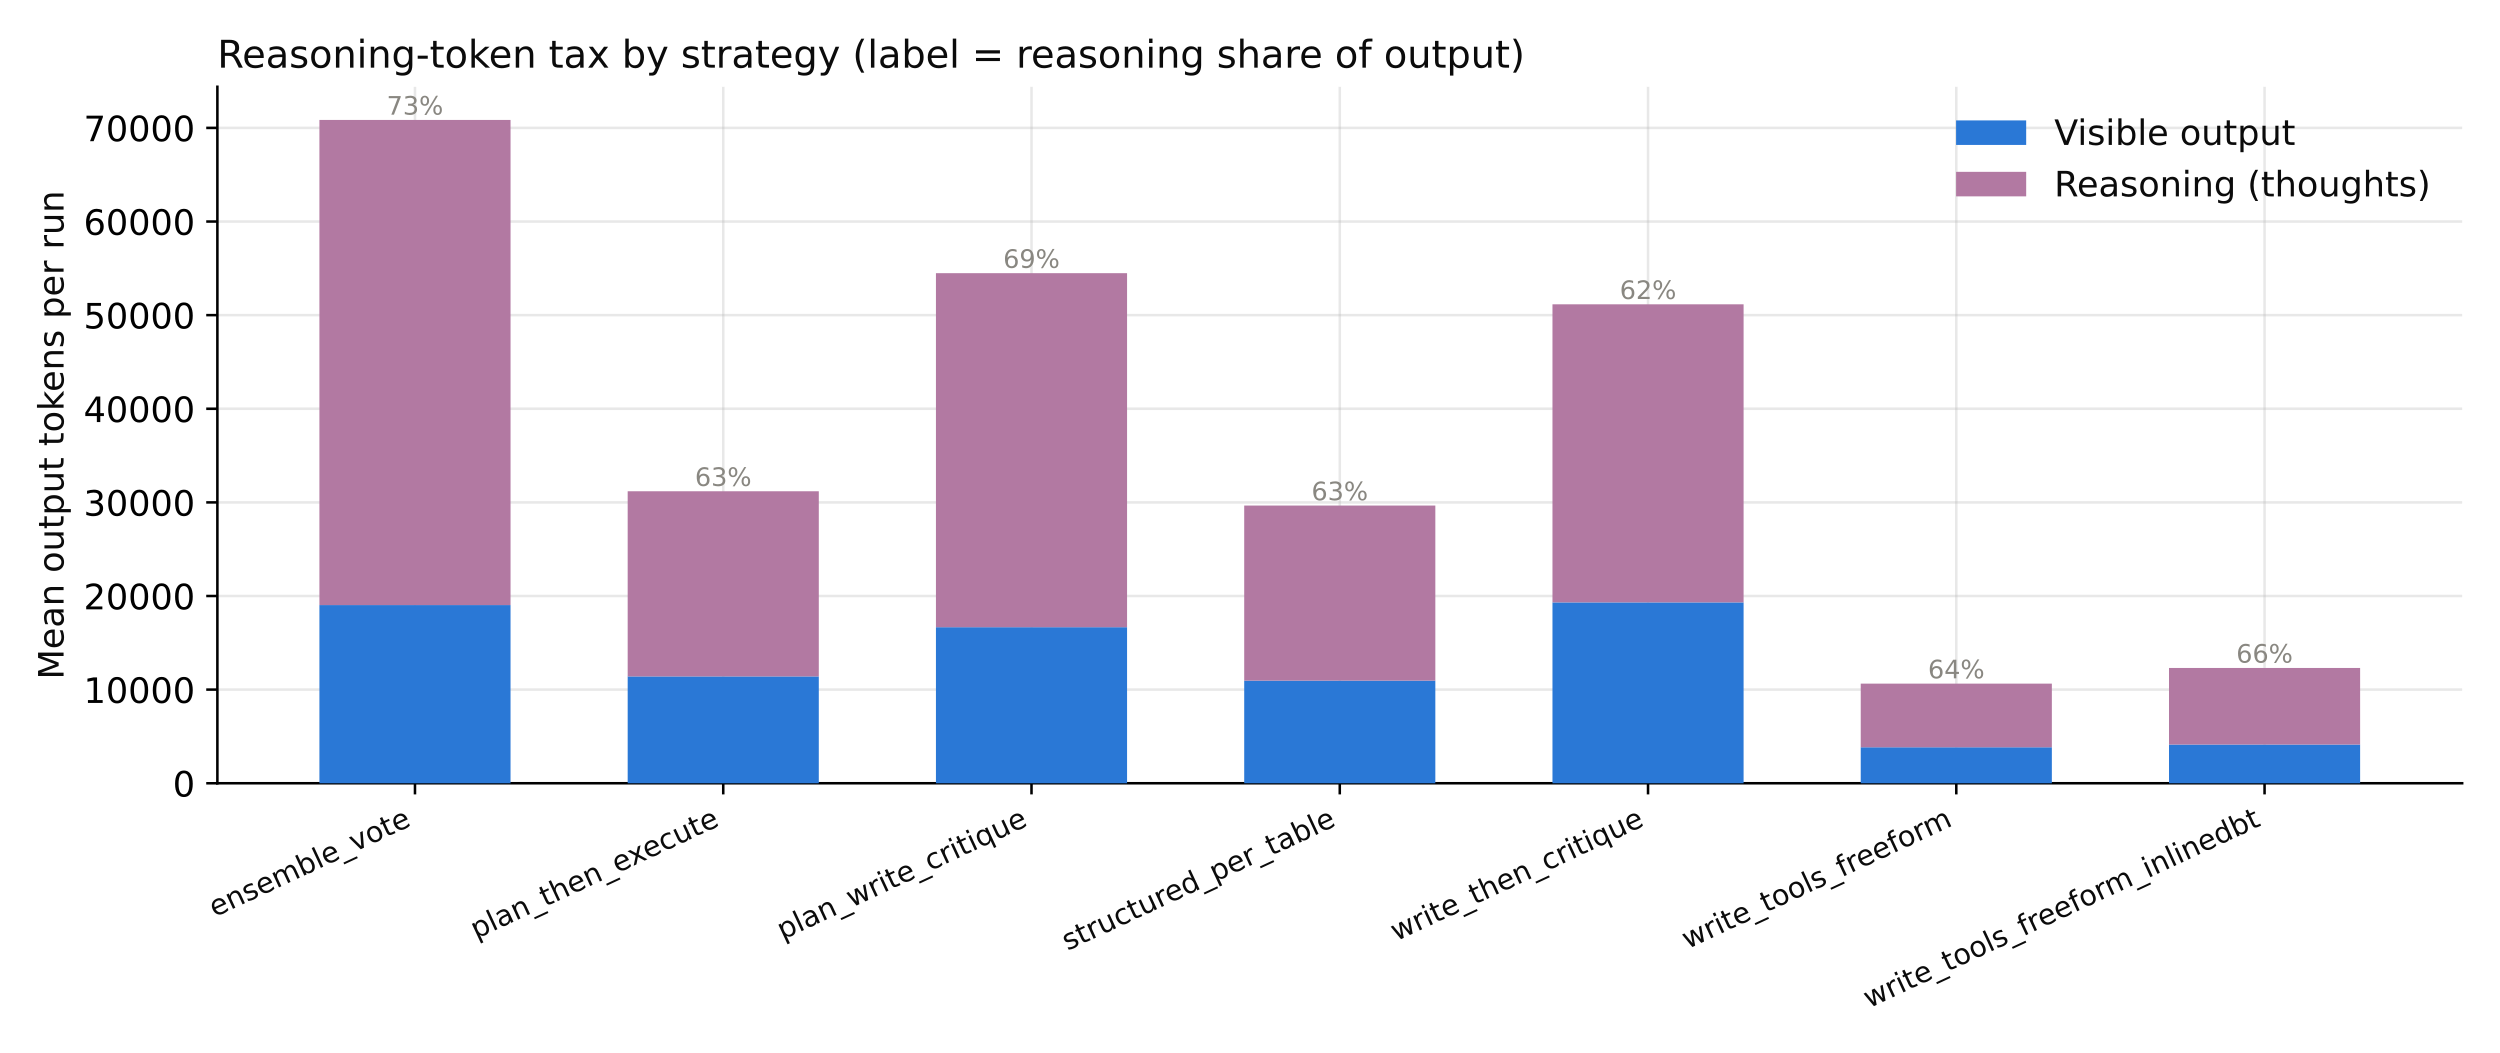
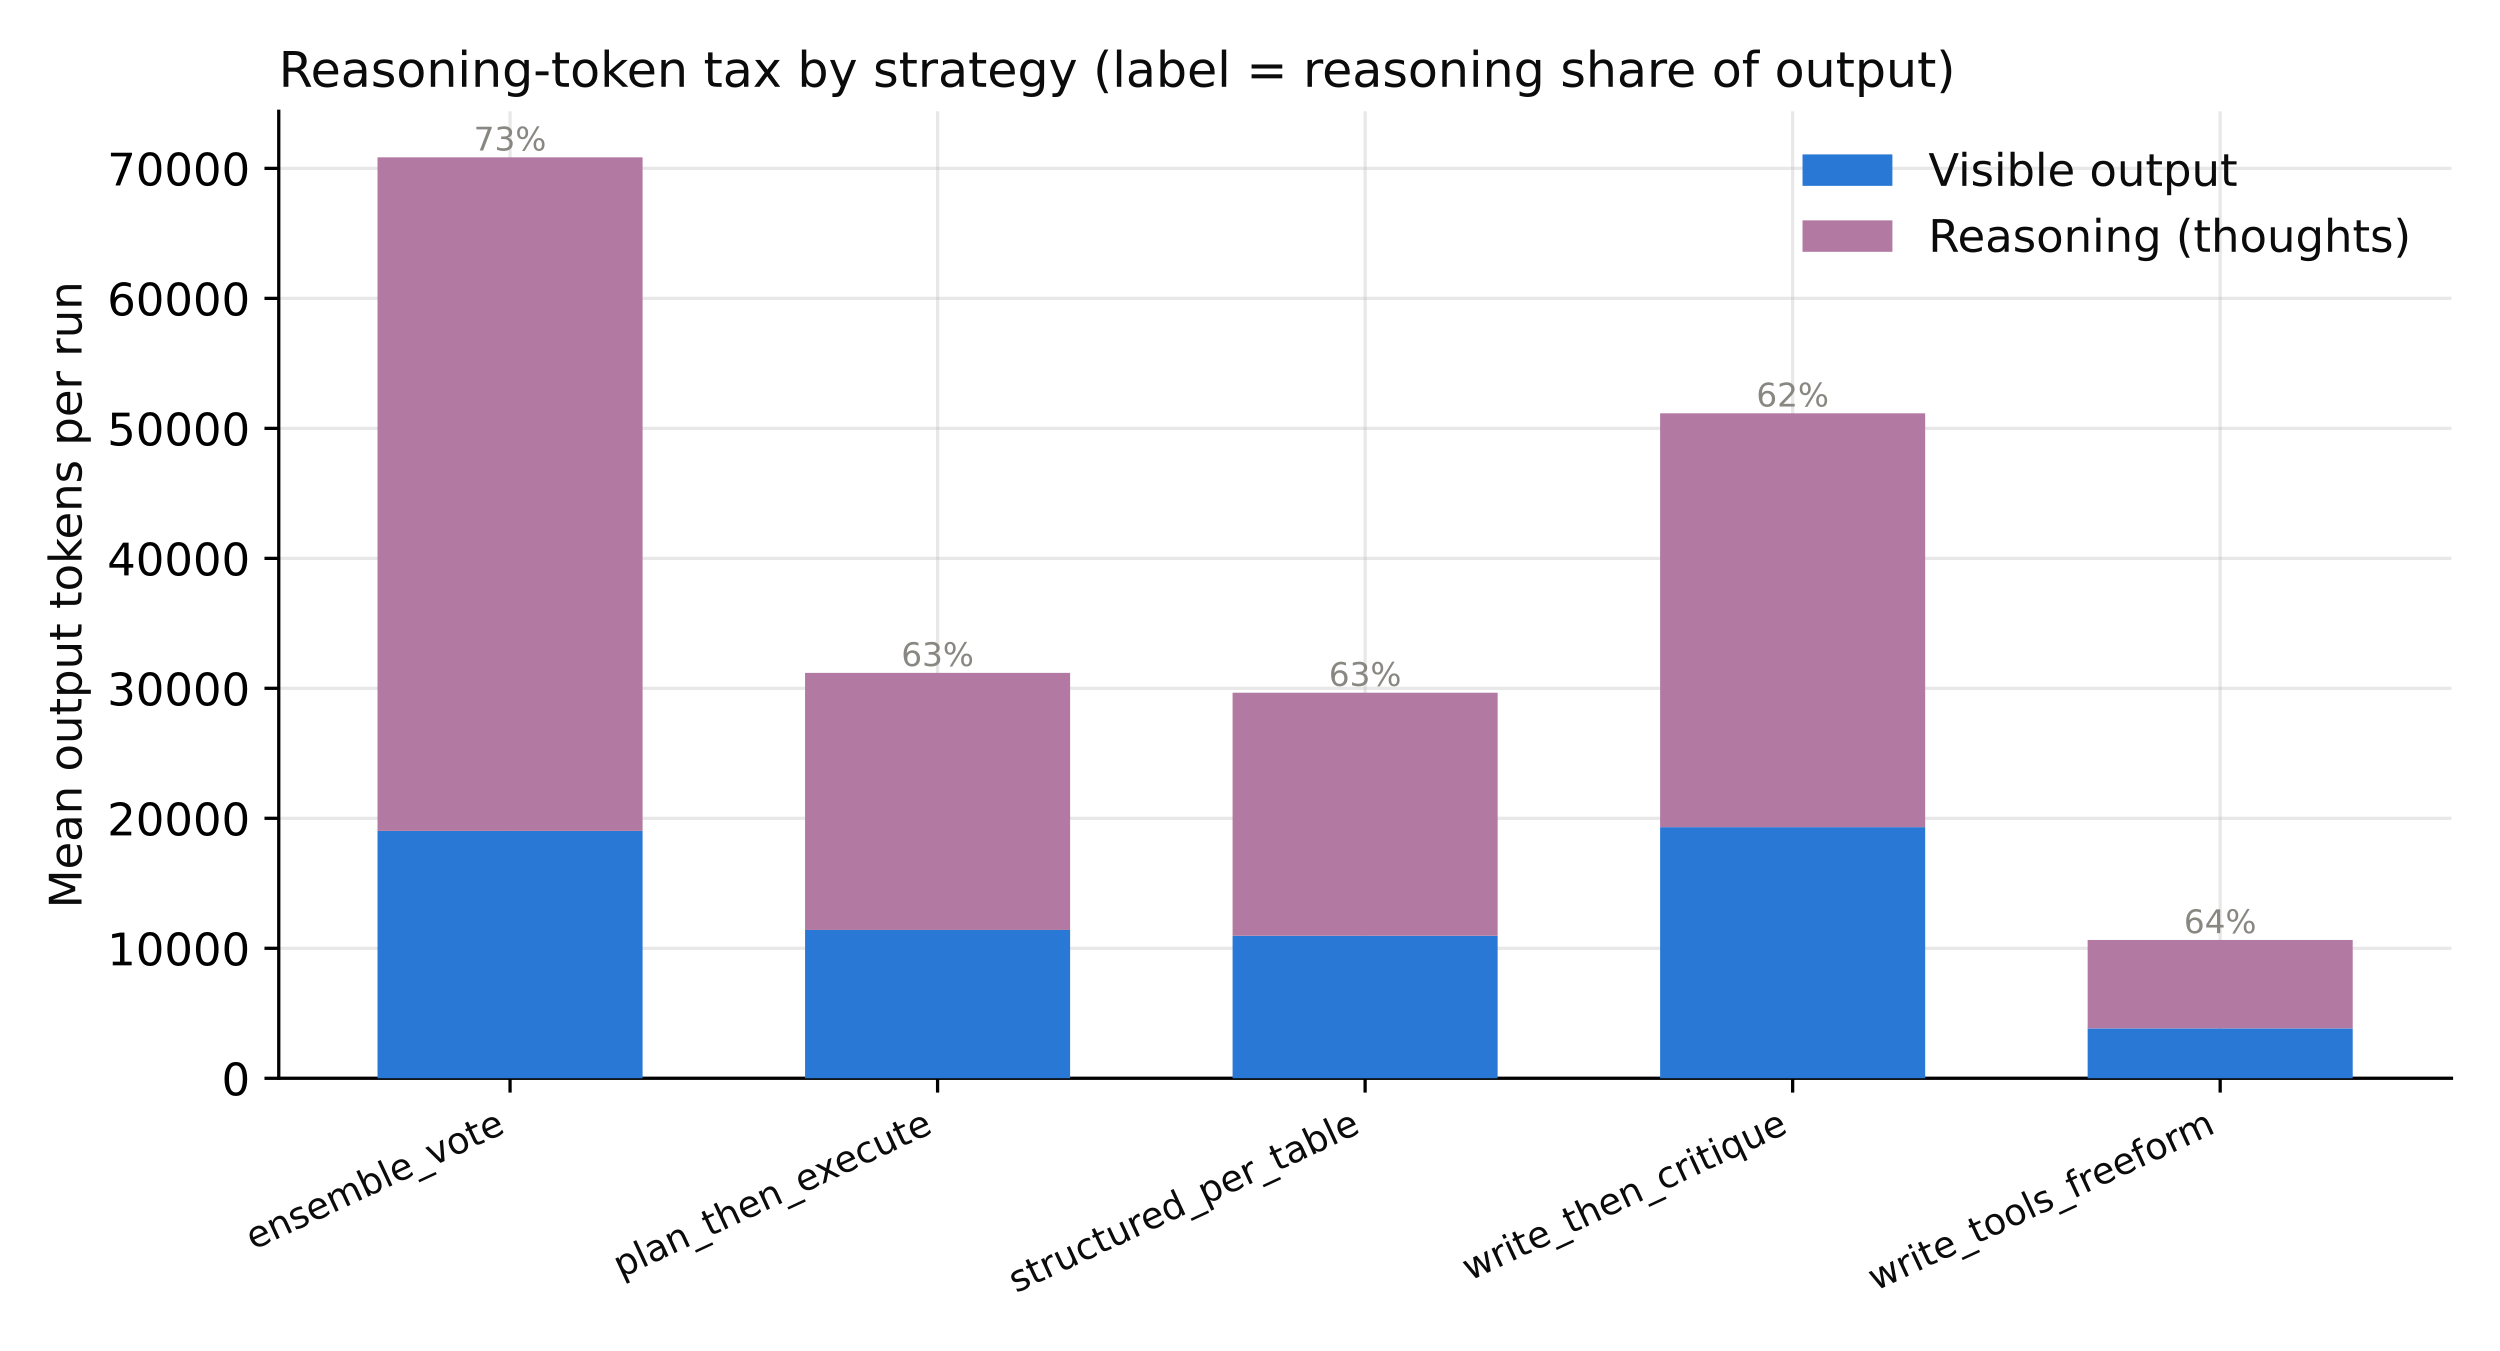
- <svg xmlns="http://www.w3.org/2000/svg" xmlns:xlink="http://www.w3.org/1999/xlink" width="784.8pt" height="330.48pt" viewBox="0 0 784.8 330.48" version="1.1">
+ <svg xmlns="http://www.w3.org/2000/svg" xmlns:xlink="http://www.w3.org/1999/xlink" width="612pt" height="330.48pt" viewBox="0 0 612 330.48" version="1.1">
  <defs>
    <style type="text/css">*{stroke-linejoin: round; stroke-linecap: butt}</style>
  </defs>
  <g id="figure_1">
    <g id="patch_1">
-       <path d="M 0 330.48  L 784.8 330.48  L 784.8 0  L 0 0  L 0 330.48  z " style="fill: none" />
+       <path d="M 0 330.48  L 612 330.48  L 612 0  L 0 0  L 0 330.48  z " style="fill: none" />
    </g>
    <g id="axes_1">
      <g id="patch_2">
-         <path d="M 68.24 245.876  L 772.92 245.876  L 772.92 27.24  L 68.24 27.24  L 68.24 245.876  z " style="fill: none" />
+         <path d="M 68.24 263.962  L 600.12 263.962  L 600.12 27.24  L 68.24 27.24  L 68.24 263.962  z " style="fill: none" />
      </g>
      <g id="matplotlib.axis_1">
        <g id="xtick_1">
          <g id="line2d_1">
-             <path d="M 130.27 245.876  L 130.27 27.24  " clip-path="url(#pf54e3ac61f)" style="fill: none; stroke: #b0b0b0; stroke-opacity: 0.3; stroke-width: 0.8; stroke-linecap: square" />
+             <path d="M 124.861 263.962  L 124.861 27.24  " clip-path="url(#p5e270a3f58)" style="fill: none; stroke: #b0b0b0; stroke-opacity: 0.3; stroke-width: 0.8; stroke-linecap: square" />
          </g>
          <g id="line2d_2">
            <defs>
              <path id="m5a739a4ca9" d="M 0 0  L 0 3.5  " style="stroke: #000000; stroke-width: 0.8" />
            </defs>
            <g>
-               <use xlink:href="#m5a739a4ca9" x="130.27" y="245.876" style="stroke: #000000; stroke-width: 0.8" />
+               <use xlink:href="#m5a739a4ca9" x="124.861" y="263.962" style="stroke: #000000; stroke-width: 0.8" />
            </g>
          </g>
          <g id="text_1">
-             <text style="font-size: 9px; font-family: 'DejaVu Sans', 'Bitstream Vera Sans', 'Computer Modern Sans Serif', 'Lucida Grande', 'Verdana', 'Geneva', 'Lucid', 'Arial', 'Helvetica', 'Avant Garde', sans-serif; fill: #0b0b0b" transform="translate(67.39413 287.9753) rotate(-25)">ensemble_vote</text>
+             <text style="font-size: 9px; font-family: 'DejaVu Sans', 'Bitstream Vera Sans', 'Computer Modern Sans Serif', 'Lucida Grande', 'Verdana', 'Geneva', 'Lucid', 'Arial', 'Helvetica', 'Avant Garde', sans-serif; fill: #0b0b0b" transform="translate(61.98532 306.0612) rotate(-25)">ensemble_vote</text>
          </g>
        </g>
        <g id="xtick_2">
          <g id="line2d_3">
-             <path d="M 227.04 245.876  L 227.04 27.24  " clip-path="url(#pf54e3ac61f)" style="fill: none; stroke: #b0b0b0; stroke-opacity: 0.3; stroke-width: 0.8; stroke-linecap: square" />
+             <path d="M 229.52 263.962  L 229.52 27.24  " clip-path="url(#p5e270a3f58)" style="fill: none; stroke: #b0b0b0; stroke-opacity: 0.3; stroke-width: 0.8; stroke-linecap: square" />
          </g>
          <g id="line2d_4">
            <g>
-               <use xlink:href="#m5a739a4ca9" x="227.04" y="245.876" style="stroke: #000000; stroke-width: 0.8" />
+               <use xlink:href="#m5a739a4ca9" x="229.52" y="263.962" style="stroke: #000000; stroke-width: 0.8" />
            </g>
          </g>
          <g id="text_2">
-             <text style="font-size: 9px; font-family: 'DejaVu Sans', 'Bitstream Vera Sans', 'Computer Modern Sans Serif', 'Lucida Grande', 'Verdana', 'Geneva', 'Lucid', 'Arial', 'Helvetica', 'Avant Garde', sans-serif; fill: #0b0b0b" transform="translate(149.4795 294.8229) rotate(-25)">plan_then_execute</text>
+             <text style="font-size: 9px; font-family: 'DejaVu Sans', 'Bitstream Vera Sans', 'Computer Modern Sans Serif', 'Lucida Grande', 'Verdana', 'Geneva', 'Lucid', 'Arial', 'Helvetica', 'Avant Garde', sans-serif; fill: #0b0b0b" transform="translate(151.9602 312.9089) rotate(-25)">plan_then_execute</text>
          </g>
        </g>
        <g id="xtick_3">
          <g id="line2d_5">
-             <path d="M 323.81 245.876  L 323.81 27.24  " clip-path="url(#pf54e3ac61f)" style="fill: none; stroke: #b0b0b0; stroke-opacity: 0.3; stroke-width: 0.8; stroke-linecap: square" />
+             <path d="M 334.18 263.962  L 334.18 27.24  " clip-path="url(#p5e270a3f58)" style="fill: none; stroke: #b0b0b0; stroke-opacity: 0.3; stroke-width: 0.8; stroke-linecap: square" />
          </g>
          <g id="line2d_6">
            <g>
-               <use xlink:href="#m5a739a4ca9" x="323.81" y="245.876" style="stroke: #000000; stroke-width: 0.8" />
+               <use xlink:href="#m5a739a4ca9" x="334.18" y="263.962" style="stroke: #000000; stroke-width: 0.8" />
            </g>
          </g>
          <g id="text_3">
-             <text style="font-size: 9px; font-family: 'DejaVu Sans', 'Bitstream Vera Sans', 'Computer Modern Sans Serif', 'Lucida Grande', 'Verdana', 'Geneva', 'Lucid', 'Arial', 'Helvetica', 'Avant Garde', sans-serif; fill: #0b0b0b" transform="translate(245.7029 295.0779) rotate(-25)">plan_write_critique</text>
+             <text style="font-size: 9px; font-family: 'DejaVu Sans', 'Bitstream Vera Sans', 'Computer Modern Sans Serif', 'Lucida Grande', 'Verdana', 'Geneva', 'Lucid', 'Arial', 'Helvetica', 'Avant Garde', sans-serif; fill: #0b0b0b" transform="translate(248.7281 316.5888) rotate(-25)">structured_per_table</text>
          </g>
        </g>
        <g id="xtick_4">
          <g id="line2d_7">
-             <path d="M 420.58 245.876  L 420.58 27.24  " clip-path="url(#pf54e3ac61f)" style="fill: none; stroke: #b0b0b0; stroke-opacity: 0.3; stroke-width: 0.8; stroke-linecap: square" />
+             <path d="M 438.84 263.962  L 438.84 27.24  " clip-path="url(#p5e270a3f58)" style="fill: none; stroke: #b0b0b0; stroke-opacity: 0.3; stroke-width: 0.8; stroke-linecap: square" />
          </g>
          <g id="line2d_8">
            <g>
-               <use xlink:href="#m5a739a4ca9" x="420.58" y="245.876" style="stroke: #000000; stroke-width: 0.8" />
+               <use xlink:href="#m5a739a4ca9" x="438.84" y="263.962" style="stroke: #000000; stroke-width: 0.8" />
            </g>
          </g>
          <g id="text_4">
-             <text style="font-size: 9px; font-family: 'DejaVu Sans', 'Bitstream Vera Sans', 'Computer Modern Sans Serif', 'Lucida Grande', 'Verdana', 'Geneva', 'Lucid', 'Arial', 'Helvetica', 'Avant Garde', sans-serif; fill: #0b0b0b" transform="translate(335.1281 298.5029) rotate(-25)">structured_per_table</text>
+             <text style="font-size: 9px; font-family: 'DejaVu Sans', 'Bitstream Vera Sans', 'Computer Modern Sans Serif', 'Lucida Grande', 'Verdana', 'Geneva', 'Lucid', 'Arial', 'Helvetica', 'Avant Garde', sans-serif; fill: #0b0b0b" transform="translate(359.7894 313.6036) rotate(-25)">write_then_critique</text>
          </g>
        </g>
        <g id="xtick_5">
          <g id="line2d_9">
-             <path d="M 517.35 245.876  L 517.35 27.24  " clip-path="url(#pf54e3ac61f)" style="fill: none; stroke: #b0b0b0; stroke-opacity: 0.3; stroke-width: 0.8; stroke-linecap: square" />
+             <path d="M 543.499 263.962  L 543.499 27.24  " clip-path="url(#p5e270a3f58)" style="fill: none; stroke: #b0b0b0; stroke-opacity: 0.3; stroke-width: 0.8; stroke-linecap: square" />
          </g>
          <g id="line2d_10">
            <g>
-               <use xlink:href="#m5a739a4ca9" x="517.35" y="245.876" style="stroke: #000000; stroke-width: 0.8" />
+               <use xlink:href="#m5a739a4ca9" x="543.499" y="263.962" style="stroke: #000000; stroke-width: 0.8" />
            </g>
          </g>
          <g id="text_5">
-             <text style="font-size: 9px; font-family: 'DejaVu Sans', 'Bitstream Vera Sans', 'Computer Modern Sans Serif', 'Lucida Grande', 'Verdana', 'Geneva', 'Lucid', 'Arial', 'Helvetica', 'Avant Garde', sans-serif; fill: #0b0b0b" transform="translate(438.3 295.5176) rotate(-25)">write_then_critique</text>
-           </g>
-         </g>
-         <g id="xtick_6">
-           <g id="line2d_11">
-             <path d="M 614.12 245.876  L 614.12 27.24  " clip-path="url(#pf54e3ac61f)" style="fill: none; stroke: #b0b0b0; stroke-opacity: 0.3; stroke-width: 0.8; stroke-linecap: square" />
-           </g>
-           <g id="line2d_12">
-             <g>
-               <use xlink:href="#m5a739a4ca9" x="614.12" y="245.876" style="stroke: #000000; stroke-width: 0.8" />
-             </g>
-           </g>
-           <g id="text_6">
-             <text style="font-size: 9px; font-family: 'DejaVu Sans', 'Bitstream Vera Sans', 'Computer Modern Sans Serif', 'Lucida Grande', 'Verdana', 'Geneva', 'Lucid', 'Arial', 'Helvetica', 'Avant Garde', sans-serif; fill: #0b0b0b" transform="translate(529.7682 297.99) rotate(-25)">write_tools_freeform</text>
-           </g>
-         </g>
-         <g id="xtick_7">
-           <g id="line2d_13">
-             <path d="M 710.89 245.876  L 710.89 27.24  " clip-path="url(#pf54e3ac61f)" style="fill: none; stroke: #b0b0b0; stroke-opacity: 0.3; stroke-width: 0.8; stroke-linecap: square" />
-           </g>
-           <g id="line2d_14">
-             <g>
-               <use xlink:href="#m5a739a4ca9" x="710.89" y="245.876" style="stroke: #000000; stroke-width: 0.8" />
-             </g>
-           </g>
-           <g id="text_7">
-             <text style="font-size: 9px; font-family: 'DejaVu Sans', 'Bitstream Vera Sans', 'Computer Modern Sans Serif', 'Lucida Grande', 'Verdana', 'Geneva', 'Lucid', 'Arial', 'Helvetica', 'Avant Garde', sans-serif; fill: #0b0b0b" transform="translate(586.7498 316.5436) rotate(-25)">write_tools_freeform_inlinedbt</text>
+             <text style="font-size: 9px; font-family: 'DejaVu Sans', 'Bitstream Vera Sans', 'Computer Modern Sans Serif', 'Lucida Grande', 'Verdana', 'Geneva', 'Lucid', 'Arial', 'Helvetica', 'Avant Garde', sans-serif; fill: #0b0b0b" transform="translate(459.1471 316.0759) rotate(-25)">write_tools_freeform</text>
          </g>
        </g>
      </g>
      <g id="matplotlib.axis_2">
        <g id="ytick_1">
-           <g id="line2d_15">
-             <path d="M 68.24 245.876  L 772.92 245.876  " clip-path="url(#pf54e3ac61f)" style="fill: none; stroke: #b0b0b0; stroke-opacity: 0.3; stroke-width: 0.8; stroke-linecap: square" />
-           </g>
-           <g id="line2d_16">
+           <g id="line2d_11">
+             <path d="M 68.24 263.962  L 600.12 263.962  " clip-path="url(#p5e270a3f58)" style="fill: none; stroke: #b0b0b0; stroke-opacity: 0.3; stroke-width: 0.8; stroke-linecap: square" />
+           </g>
+           <g id="line2d_12">
            <defs>
              <path id="m6efaef717e" d="M 0 0  L -3.5 0  " style="stroke: #000000; stroke-width: 0.8" />
            </defs>
            <g>
-               <use xlink:href="#m6efaef717e" x="68.24" y="245.876" style="stroke: #000000; stroke-width: 0.8" />
+               <use xlink:href="#m6efaef717e" x="68.24" y="263.962" style="stroke: #000000; stroke-width: 0.8" />
+             </g>
+           </g>
+           <g id="text_6">
+             <text style="font-size: 11px; font-family: 'DejaVu Sans', 'Bitstream Vera Sans', 'Computer Modern Sans Serif', 'Lucida Grande', 'Verdana', 'Geneva', 'Lucid', 'Arial', 'Helvetica', 'Avant Garde', sans-serif; text-anchor: end" x="61.24" y="268.141" transform="rotate(-0 61.24 268.1414)">0</text>
+           </g>
+         </g>
+         <g id="ytick_2">
+           <g id="line2d_13">
+             <path d="M 68.24 232.142  L 600.12 232.142  " clip-path="url(#p5e270a3f58)" style="fill: none; stroke: #b0b0b0; stroke-opacity: 0.3; stroke-width: 0.8; stroke-linecap: square" />
+           </g>
+           <g id="line2d_14">
+             <g>
+               <use xlink:href="#m6efaef717e" x="68.24" y="232.142" style="stroke: #000000; stroke-width: 0.8" />
+             </g>
+           </g>
+           <g id="text_7">
+             <text style="font-size: 11px; font-family: 'DejaVu Sans', 'Bitstream Vera Sans', 'Computer Modern Sans Serif', 'Lucida Grande', 'Verdana', 'Geneva', 'Lucid', 'Arial', 'Helvetica', 'Avant Garde', sans-serif; text-anchor: end" x="61.24" y="236.321" transform="rotate(-0 61.24 236.321)">10000</text>
+           </g>
+         </g>
+         <g id="ytick_3">
+           <g id="line2d_15">
+             <path d="M 68.24 200.322  L 600.12 200.322  " clip-path="url(#p5e270a3f58)" style="fill: none; stroke: #b0b0b0; stroke-opacity: 0.3; stroke-width: 0.8; stroke-linecap: square" />
+           </g>
+           <g id="line2d_16">
+             <g>
+               <use xlink:href="#m6efaef717e" x="68.24" y="200.322" style="stroke: #000000; stroke-width: 0.8" />
            </g>
          </g>
          <g id="text_8">
-             <text style="font-size: 11px; font-family: 'DejaVu Sans', 'Bitstream Vera Sans', 'Computer Modern Sans Serif', 'Lucida Grande', 'Verdana', 'Geneva', 'Lucid', 'Arial', 'Helvetica', 'Avant Garde', sans-serif; text-anchor: end" x="61.24" y="250.055" transform="rotate(-0 61.24 250.0554)">0</text>
-           </g>
-         </g>
-         <g id="ytick_2">
+             <text style="font-size: 11px; font-family: 'DejaVu Sans', 'Bitstream Vera Sans', 'Computer Modern Sans Serif', 'Lucida Grande', 'Verdana', 'Geneva', 'Lucid', 'Arial', 'Helvetica', 'Avant Garde', sans-serif; text-anchor: end" x="61.24" y="204.501" transform="rotate(-0 61.24 204.5007)">20000</text>
+           </g>
+         </g>
+         <g id="ytick_4">
          <g id="line2d_17">
-             <path d="M 68.24 216.487  L 772.92 216.487  " clip-path="url(#pf54e3ac61f)" style="fill: none; stroke: #b0b0b0; stroke-opacity: 0.3; stroke-width: 0.8; stroke-linecap: square" />
+             <path d="M 68.24 168.501  L 600.12 168.501  " clip-path="url(#p5e270a3f58)" style="fill: none; stroke: #b0b0b0; stroke-opacity: 0.3; stroke-width: 0.8; stroke-linecap: square" />
          </g>
          <g id="line2d_18">
            <g>
-               <use xlink:href="#m6efaef717e" x="68.24" y="216.487" style="stroke: #000000; stroke-width: 0.8" />
+               <use xlink:href="#m6efaef717e" x="68.24" y="168.501" style="stroke: #000000; stroke-width: 0.8" />
            </g>
          </g>
          <g id="text_9">
-             <text style="font-size: 11px; font-family: 'DejaVu Sans', 'Bitstream Vera Sans', 'Computer Modern Sans Serif', 'Lucida Grande', 'Verdana', 'Geneva', 'Lucid', 'Arial', 'Helvetica', 'Avant Garde', sans-serif; text-anchor: end" x="61.24" y="220.666" transform="rotate(-0 61.24 220.6662)">10000</text>
-           </g>
-         </g>
-         <g id="ytick_3">
+             <text style="font-size: 11px; font-family: 'DejaVu Sans', 'Bitstream Vera Sans', 'Computer Modern Sans Serif', 'Lucida Grande', 'Verdana', 'Geneva', 'Lucid', 'Arial', 'Helvetica', 'Avant Garde', sans-serif; text-anchor: end" x="61.24" y="172.68" transform="rotate(-0 61.24 172.6803)">30000</text>
+           </g>
+         </g>
+         <g id="ytick_5">
          <g id="line2d_19">
-             <path d="M 68.24 187.098  L 772.92 187.098  " clip-path="url(#pf54e3ac61f)" style="fill: none; stroke: #b0b0b0; stroke-opacity: 0.3; stroke-width: 0.8; stroke-linecap: square" />
+             <path d="M 68.24 136.681  L 600.12 136.681  " clip-path="url(#p5e270a3f58)" style="fill: none; stroke: #b0b0b0; stroke-opacity: 0.3; stroke-width: 0.8; stroke-linecap: square" />
          </g>
          <g id="line2d_20">
            <g>
-               <use xlink:href="#m6efaef717e" x="68.24" y="187.098" style="stroke: #000000; stroke-width: 0.8" />
+               <use xlink:href="#m6efaef717e" x="68.24" y="136.681" style="stroke: #000000; stroke-width: 0.8" />
            </g>
          </g>
          <g id="text_10">
-             <text style="font-size: 11px; font-family: 'DejaVu Sans', 'Bitstream Vera Sans', 'Computer Modern Sans Serif', 'Lucida Grande', 'Verdana', 'Geneva', 'Lucid', 'Arial', 'Helvetica', 'Avant Garde', sans-serif; text-anchor: end" x="61.24" y="191.277" transform="rotate(-0 61.24 191.277)">20000</text>
-           </g>
-         </g>
-         <g id="ytick_4">
+             <text style="font-size: 11px; font-family: 'DejaVu Sans', 'Bitstream Vera Sans', 'Computer Modern Sans Serif', 'Lucida Grande', 'Verdana', 'Geneva', 'Lucid', 'Arial', 'Helvetica', 'Avant Garde', sans-serif; text-anchor: end" x="61.24" y="140.86" transform="rotate(-0 61.24 140.8599)">40000</text>
+           </g>
+         </g>
+         <g id="ytick_6">
          <g id="line2d_21">
-             <path d="M 68.24 157.709  L 772.92 157.709  " clip-path="url(#pf54e3ac61f)" style="fill: none; stroke: #b0b0b0; stroke-opacity: 0.3; stroke-width: 0.8; stroke-linecap: square" />
+             <path d="M 68.24 104.86  L 600.12 104.86  " clip-path="url(#p5e270a3f58)" style="fill: none; stroke: #b0b0b0; stroke-opacity: 0.3; stroke-width: 0.8; stroke-linecap: square" />
          </g>
          <g id="line2d_22">
            <g>
-               <use xlink:href="#m6efaef717e" x="68.24" y="157.709" style="stroke: #000000; stroke-width: 0.8" />
+               <use xlink:href="#m6efaef717e" x="68.24" y="104.86" style="stroke: #000000; stroke-width: 0.8" />
            </g>
          </g>
          <g id="text_11">
-             <text style="font-size: 11px; font-family: 'DejaVu Sans', 'Bitstream Vera Sans', 'Computer Modern Sans Serif', 'Lucida Grande', 'Verdana', 'Geneva', 'Lucid', 'Arial', 'Helvetica', 'Avant Garde', sans-serif; text-anchor: end" x="61.24" y="161.888" transform="rotate(-0 61.24 161.8877)">30000</text>
-           </g>
-         </g>
-         <g id="ytick_5">
+             <text style="font-size: 11px; font-family: 'DejaVu Sans', 'Bitstream Vera Sans', 'Computer Modern Sans Serif', 'Lucida Grande', 'Verdana', 'Geneva', 'Lucid', 'Arial', 'Helvetica', 'Avant Garde', sans-serif; text-anchor: end" x="61.24" y="109.04" transform="rotate(-0 61.24 109.0396)">50000</text>
+           </g>
+         </g>
+         <g id="ytick_7">
          <g id="line2d_23">
-             <path d="M 68.24 128.319  L 772.92 128.319  " clip-path="url(#pf54e3ac61f)" style="fill: none; stroke: #b0b0b0; stroke-opacity: 0.3; stroke-width: 0.8; stroke-linecap: square" />
+             <path d="M 68.24 73.04  L 600.12 73.04  " clip-path="url(#p5e270a3f58)" style="fill: none; stroke: #b0b0b0; stroke-opacity: 0.3; stroke-width: 0.8; stroke-linecap: square" />
          </g>
          <g id="line2d_24">
            <g>
-               <use xlink:href="#m6efaef717e" x="68.24" y="128.319" style="stroke: #000000; stroke-width: 0.8" />
+               <use xlink:href="#m6efaef717e" x="68.24" y="73.04" style="stroke: #000000; stroke-width: 0.8" />
            </g>
          </g>
          <g id="text_12">
-             <text style="font-size: 11px; font-family: 'DejaVu Sans', 'Bitstream Vera Sans', 'Computer Modern Sans Serif', 'Lucida Grande', 'Verdana', 'Geneva', 'Lucid', 'Arial', 'Helvetica', 'Avant Garde', sans-serif; text-anchor: end" x="61.24" y="132.498" transform="rotate(-0 61.24 132.4985)">40000</text>
-           </g>
-         </g>
-         <g id="ytick_6">
+             <text style="font-size: 11px; font-family: 'DejaVu Sans', 'Bitstream Vera Sans', 'Computer Modern Sans Serif', 'Lucida Grande', 'Verdana', 'Geneva', 'Lucid', 'Arial', 'Helvetica', 'Avant Garde', sans-serif; text-anchor: end" x="61.24" y="77.219" transform="rotate(-0 61.24 77.21923)">60000</text>
+           </g>
+         </g>
+         <g id="ytick_8">
          <g id="line2d_25">
-             <path d="M 68.24 98.93  L 772.92 98.93  " clip-path="url(#pf54e3ac61f)" style="fill: none; stroke: #b0b0b0; stroke-opacity: 0.3; stroke-width: 0.8; stroke-linecap: square" />
+             <path d="M 68.24 41.22  L 600.12 41.22  " clip-path="url(#p5e270a3f58)" style="fill: none; stroke: #b0b0b0; stroke-opacity: 0.3; stroke-width: 0.8; stroke-linecap: square" />
          </g>
          <g id="line2d_26">
            <g>
-               <use xlink:href="#m6efaef717e" x="68.24" y="98.93" style="stroke: #000000; stroke-width: 0.8" />
+               <use xlink:href="#m6efaef717e" x="68.24" y="41.22" style="stroke: #000000; stroke-width: 0.8" />
            </g>
          </g>
          <g id="text_13">
-             <text style="font-size: 11px; font-family: 'DejaVu Sans', 'Bitstream Vera Sans', 'Computer Modern Sans Serif', 'Lucida Grande', 'Verdana', 'Geneva', 'Lucid', 'Arial', 'Helvetica', 'Avant Garde', sans-serif; text-anchor: end" x="61.24" y="103.109" transform="rotate(-0 61.24 103.1093)">50000</text>
-           </g>
-         </g>
-         <g id="ytick_7">
-           <g id="line2d_27">
-             <path d="M 68.24 69.541  L 772.92 69.541  " clip-path="url(#pf54e3ac61f)" style="fill: none; stroke: #b0b0b0; stroke-opacity: 0.3; stroke-width: 0.8; stroke-linecap: square" />
-           </g>
-           <g id="line2d_28">
-             <g>
-               <use xlink:href="#m6efaef717e" x="68.24" y="69.541" style="stroke: #000000; stroke-width: 0.8" />
-             </g>
-           </g>
-           <g id="text_14">
-             <text style="font-size: 11px; font-family: 'DejaVu Sans', 'Bitstream Vera Sans', 'Computer Modern Sans Serif', 'Lucida Grande', 'Verdana', 'Geneva', 'Lucid', 'Arial', 'Helvetica', 'Avant Garde', sans-serif; text-anchor: end" x="61.24" y="73.72" transform="rotate(-0 61.24 73.72003)">60000</text>
-           </g>
-         </g>
-         <g id="ytick_8">
-           <g id="line2d_29">
-             <path d="M 68.24 40.152  L 772.92 40.152  " clip-path="url(#pf54e3ac61f)" style="fill: none; stroke: #b0b0b0; stroke-opacity: 0.3; stroke-width: 0.8; stroke-linecap: square" />
-           </g>
-           <g id="line2d_30">
-             <g>
-               <use xlink:href="#m6efaef717e" x="68.24" y="40.152" style="stroke: #000000; stroke-width: 0.8" />
-             </g>
-           </g>
-           <g id="text_15">
-             <text style="font-size: 11px; font-family: 'DejaVu Sans', 'Bitstream Vera Sans', 'Computer Modern Sans Serif', 'Lucida Grande', 'Verdana', 'Geneva', 'Lucid', 'Arial', 'Helvetica', 'Avant Garde', sans-serif; text-anchor: end" x="61.24" y="44.331" transform="rotate(-0 61.24 44.3308)">70000</text>
-           </g>
-         </g>
-         <g id="text_16">
-           <text style="font-size: 11px; font-family: 'DejaVu Sans', 'Bitstream Vera Sans', 'Computer Modern Sans Serif', 'Lucida Grande', 'Verdana', 'Geneva', 'Lucid', 'Arial', 'Helvetica', 'Avant Garde', sans-serif; text-anchor: middle; fill: #0b0b0b" x="19.959" y="136.558" transform="rotate(-90 19.95859 136.5581)">Mean output tokens per run</text>
+             <text style="font-size: 11px; font-family: 'DejaVu Sans', 'Bitstream Vera Sans', 'Computer Modern Sans Serif', 'Lucida Grande', 'Verdana', 'Geneva', 'Lucid', 'Arial', 'Helvetica', 'Avant Garde', sans-serif; text-anchor: end" x="61.24" y="45.399" transform="rotate(-0 61.24 45.39888)">70000</text>
+           </g>
+         </g>
+         <g id="text_14">
+           <text style="font-size: 11px; font-family: 'DejaVu Sans', 'Bitstream Vera Sans', 'Computer Modern Sans Serif', 'Lucida Grande', 'Verdana', 'Geneva', 'Lucid', 'Arial', 'Helvetica', 'Avant Garde', sans-serif; text-anchor: middle; fill: #0b0b0b" x="19.959" y="145.601" transform="rotate(-90 19.95859 145.6011)">Mean output tokens per run</text>
        </g>
      </g>
      <g id="patch_3">
-         <path d="M 68.24 245.876  L 68.24 27.24  " style="fill: none; stroke: #000000; stroke-width: 0.8; stroke-linejoin: miter; stroke-linecap: square" />
+         <path d="M 68.24 263.962  L 68.24 27.24  " style="fill: none; stroke: #000000; stroke-width: 0.8; stroke-linejoin: miter; stroke-linecap: square" />
      </g>
      <g id="patch_4">
-         <path d="M 68.24 245.876  L 772.92 245.876  " style="fill: none; stroke: #000000; stroke-width: 0.8; stroke-linejoin: miter; stroke-linecap: square" />
+         <path d="M 68.24 263.962  L 600.12 263.962  " style="fill: none; stroke: #000000; stroke-width: 0.8; stroke-linejoin: miter; stroke-linecap: square" />
      </g>
      <g id="patch_5">
-         <path d="M 100.271 245.876  L 160.268 245.876  L 160.268 189.946  L 100.271 189.946  z " clip-path="url(#pf54e3ac61f)" style="fill: #2a78d6" />
+         <path d="M 92.416 263.962  L 157.305 263.962  L 157.305 203.405  L 92.416 203.405  z " clip-path="url(#p5e270a3f58)" style="fill: #2a78d6" />
      </g>
      <g id="patch_6">
-         <path d="M 197.041 245.876  L 257.038 245.876  L 257.038 212.341  L 197.041 212.341  z " clip-path="url(#pf54e3ac61f)" style="fill: #2a78d6" />
+         <path d="M 197.076 263.962  L 261.965 263.962  L 261.965 227.653  L 197.076 227.653  z " clip-path="url(#p5e270a3f58)" style="fill: #2a78d6" />
      </g>
      <g id="patch_7">
-         <path d="M 293.811 245.876  L 353.809 245.876  L 353.809 196.887  L 293.811 196.887  z " clip-path="url(#pf54e3ac61f)" style="fill: #2a78d6" />
+         <path d="M 301.736 263.962  L 366.624 263.962  L 366.624 229.08  L 301.736 229.08  z " clip-path="url(#p5e270a3f58)" style="fill: #2a78d6" />
      </g>
      <g id="patch_8">
-         <path d="M 390.581 245.876  L 450.579 245.876  L 450.579 213.659  L 390.581 213.659  z " clip-path="url(#pf54e3ac61f)" style="fill: #2a78d6" />
+         <path d="M 406.395 263.962  L 471.284 263.962  L 471.284 202.486  L 406.395 202.486  z " clip-path="url(#p5e270a3f58)" style="fill: #2a78d6" />
      </g>
      <g id="patch_9">
-         <path d="M 487.351 245.876  L 547.349 245.876  L 547.349 189.097  L 487.351 189.097  z " clip-path="url(#pf54e3ac61f)" style="fill: #2a78d6" />
+         <path d="M 511.055 263.962  L 575.944 263.962  L 575.944 251.738  L 511.055 251.738  z " clip-path="url(#p5e270a3f58)" style="fill: #2a78d6" />
      </g>
      <g id="patch_10">
-         <path d="M 584.121 245.876  L 644.119 245.876  L 644.119 234.586  L 584.121 234.586  z " clip-path="url(#pf54e3ac61f)" style="fill: #2a78d6" />
+         <path d="M 92.416 203.405  L 157.305 203.405  L 157.305 38.512  L 92.416 38.512  z " clip-path="url(#p5e270a3f58)" style="fill: #b279a2" />
      </g>
      <g id="patch_11">
-         <path d="M 680.892 245.876  L 740.889 245.876  L 740.889 233.729  L 680.892 233.729  z " clip-path="url(#pf54e3ac61f)" style="fill: #2a78d6" />
+         <path d="M 197.076 227.653  L 261.965 227.653  L 261.965 164.72  L 197.076 164.72  z " clip-path="url(#p5e270a3f58)" style="fill: #b279a2" />
      </g>
      <g id="patch_12">
-         <path d="M 100.271 189.946  L 160.268 189.946  L 160.268 37.651  L 100.271 37.651  z " clip-path="url(#pf54e3ac61f)" style="fill: #b279a2" />
+         <path d="M 301.736 229.08  L 366.624 229.08  L 366.624 169.577  L 301.736 169.577  z " clip-path="url(#p5e270a3f58)" style="fill: #b279a2" />
      </g>
      <g id="patch_13">
-         <path d="M 197.041 212.341  L 257.038 212.341  L 257.038 154.216  L 197.041 154.216  z " clip-path="url(#pf54e3ac61f)" style="fill: #b279a2" />
+         <path d="M 406.395 202.486  L 471.284 202.486  L 471.284 101.178  L 406.395 101.178  z " clip-path="url(#p5e270a3f58)" style="fill: #b279a2" />
      </g>
      <g id="patch_14">
-         <path d="M 293.811 196.887  L 353.809 196.887  L 353.809 85.755  L 293.811 85.755  z " clip-path="url(#pf54e3ac61f)" style="fill: #b279a2" />
-       </g>
-       <g id="patch_15">
-         <path d="M 390.581 213.659  L 450.579 213.659  L 450.579 158.702  L 390.581 158.702  z " clip-path="url(#pf54e3ac61f)" style="fill: #b279a2" />
-       </g>
-       <g id="patch_16">
-         <path d="M 487.351 189.097  L 547.349 189.097  L 547.349 95.529  L 487.351 95.529  z " clip-path="url(#pf54e3ac61f)" style="fill: #b279a2" />
-       </g>
-       <g id="patch_17">
-         <path d="M 584.121 234.586  L 644.119 234.586  L 644.119 214.604  L 584.121 214.604  z " clip-path="url(#pf54e3ac61f)" style="fill: #b279a2" />
-       </g>
-       <g id="patch_18">
-         <path d="M 680.892 233.729  L 740.889 233.729  L 740.889 209.687  L 680.892 209.687  z " clip-path="url(#pf54e3ac61f)" style="fill: #b279a2" />
+         <path d="M 511.055 251.738  L 575.944 251.738  L 575.944 230.103  L 511.055 230.103  z " clip-path="url(#p5e270a3f58)" style="fill: #b279a2" />
+       </g>
+       <g id="text_15">
+         <text style="font-size: 8px; font-family: 'DejaVu Sans', 'Bitstream Vera Sans', 'Computer Modern Sans Serif', 'Lucida Grande', 'Verdana', 'Geneva', 'Lucid', 'Arial', 'Helvetica', 'Avant Garde', sans-serif; text-anchor: middle; fill: #898781" x="124.861" y="36.849" transform="rotate(-0 124.8608 36.84874)">73%</text>
+       </g>
+       <g id="text_16">
+         <text style="font-size: 8px; font-family: 'DejaVu Sans', 'Bitstream Vera Sans', 'Computer Modern Sans Serif', 'Lucida Grande', 'Verdana', 'Geneva', 'Lucid', 'Arial', 'Helvetica', 'Avant Garde', sans-serif; text-anchor: middle; fill: #898781" x="229.52" y="163.056" transform="rotate(-0 229.5204 163.0564)">63%</text>
      </g>
      <g id="text_17">
-         <text style="font-size: 8px; font-family: 'DejaVu Sans', 'Bitstream Vera Sans', 'Computer Modern Sans Serif', 'Lucida Grande', 'Verdana', 'Geneva', 'Lucid', 'Arial', 'Helvetica', 'Avant Garde', sans-serif; text-anchor: middle; fill: #898781" x="130.27" y="35.988" transform="rotate(-0 130.2696 35.9875)">73%</text>
+         <text style="font-size: 8px; font-family: 'DejaVu Sans', 'Bitstream Vera Sans', 'Computer Modern Sans Serif', 'Lucida Grande', 'Verdana', 'Geneva', 'Lucid', 'Arial', 'Helvetica', 'Avant Garde', sans-serif; text-anchor: middle; fill: #898781" x="334.18" y="167.913" transform="rotate(-0 334.18 167.9133)">63%</text>
      </g>
      <g id="text_18">
-         <text style="font-size: 8px; font-family: 'DejaVu Sans', 'Bitstream Vera Sans', 'Computer Modern Sans Serif', 'Lucida Grande', 'Verdana', 'Geneva', 'Lucid', 'Arial', 'Helvetica', 'Avant Garde', sans-serif; text-anchor: middle; fill: #898781" x="227.04" y="152.553" transform="rotate(-0 227.0398 152.5527)">63%</text>
+         <text style="font-size: 8px; font-family: 'DejaVu Sans', 'Bitstream Vera Sans', 'Computer Modern Sans Serif', 'Lucida Grande', 'Verdana', 'Geneva', 'Lucid', 'Arial', 'Helvetica', 'Avant Garde', sans-serif; text-anchor: middle; fill: #898781" x="438.84" y="99.514" transform="rotate(-0 438.8396 99.51442)">62%</text>
      </g>
      <g id="text_19">
-         <text style="font-size: 8px; font-family: 'DejaVu Sans', 'Bitstream Vera Sans', 'Computer Modern Sans Serif', 'Lucida Grande', 'Verdana', 'Geneva', 'Lucid', 'Arial', 'Helvetica', 'Avant Garde', sans-serif; text-anchor: middle; fill: #898781" x="323.81" y="84.091" transform="rotate(-0 323.8099 84.09118)">69%</text>
+         <text style="font-size: 8px; font-family: 'DejaVu Sans', 'Bitstream Vera Sans', 'Computer Modern Sans Serif', 'Lucida Grande', 'Verdana', 'Geneva', 'Lucid', 'Arial', 'Helvetica', 'Avant Garde', sans-serif; text-anchor: middle; fill: #898781" x="543.499" y="228.439" transform="rotate(-0 543.4992 228.4394)">64%</text>
      </g>
      <g id="text_20">
-         <text style="font-size: 8px; font-family: 'DejaVu Sans', 'Bitstream Vera Sans', 'Computer Modern Sans Serif', 'Lucida Grande', 'Verdana', 'Geneva', 'Lucid', 'Arial', 'Helvetica', 'Avant Garde', sans-serif; text-anchor: middle; fill: #898781" x="420.58" y="157.039" transform="rotate(-0 420.58 157.0386)">63%</text>
-       </g>
-       <g id="text_21">
-         <text style="font-size: 8px; font-family: 'DejaVu Sans', 'Bitstream Vera Sans', 'Computer Modern Sans Serif', 'Lucida Grande', 'Verdana', 'Geneva', 'Lucid', 'Arial', 'Helvetica', 'Avant Garde', sans-serif; text-anchor: middle; fill: #898781" x="517.35" y="93.865" transform="rotate(-0 517.3501 93.86543)">62%</text>
-       </g>
-       <g id="text_22">
-         <text style="font-size: 8px; font-family: 'DejaVu Sans', 'Bitstream Vera Sans', 'Computer Modern Sans Serif', 'Lucida Grande', 'Verdana', 'Geneva', 'Lucid', 'Arial', 'Helvetica', 'Avant Garde', sans-serif; text-anchor: middle; fill: #898781" x="614.12" y="212.94" transform="rotate(-0 614.1202 212.9403)">64%</text>
-       </g>
-       <g id="text_23">
-         <text style="font-size: 8px; font-family: 'DejaVu Sans', 'Bitstream Vera Sans', 'Computer Modern Sans Serif', 'Lucida Grande', 'Verdana', 'Geneva', 'Lucid', 'Arial', 'Helvetica', 'Avant Garde', sans-serif; text-anchor: middle; fill: #898781" x="710.89" y="208.023" transform="rotate(-0 710.8904 208.0232)">66%</text>
-       </g>
-       <g id="text_24">
        <text style="font-size: 12px; font-family: 'DejaVu Sans', 'Bitstream Vera Sans', 'Computer Modern Sans Serif', 'Lucida Grande', 'Verdana', 'Geneva', 'Lucid', 'Arial', 'Helvetica', 'Avant Garde', sans-serif; text-anchor: start; fill: #0b0b0b" x="68.24" y="21.24" transform="rotate(-0 68.24 21.24)">Reasoning-token tax by strategy (label = reasoning share of output)</text>
      </g>
      <g id="legend_1">
-         <g id="patch_19">
-           <path d="M 614.058 45.498  L 636.058 45.498  L 636.058 37.798  L 614.058 37.798  z " style="fill: #2a78d6" />
-         </g>
-         <g id="text_25">
-           <text style="font-size: 11px; font-family: 'DejaVu Sans', 'Bitstream Vera Sans', 'Computer Modern Sans Serif', 'Lucida Grande', 'Verdana', 'Geneva', 'Lucid', 'Arial', 'Helvetica', 'Avant Garde', sans-serif; text-anchor: start; fill: #0b0b0b" x="644.858" y="45.498" transform="rotate(-0 644.8577 45.49828)">Visible output</text>
-         </g>
-         <g id="patch_20">
-           <path d="M 614.058 61.644  L 636.058 61.644  L 636.058 53.944  L 614.058 53.944  z " style="fill: #b279a2" />
-         </g>
-         <g id="text_26">
-           <text style="font-size: 11px; font-family: 'DejaVu Sans', 'Bitstream Vera Sans', 'Computer Modern Sans Serif', 'Lucida Grande', 'Verdana', 'Geneva', 'Lucid', 'Arial', 'Helvetica', 'Avant Garde', sans-serif; text-anchor: start; fill: #0b0b0b" x="644.858" y="61.644" transform="rotate(-0 644.8577 61.64422)">Reasoning (thoughts)</text>
+         <g id="patch_15">
+           <path d="M 441.258 45.498  L 463.258 45.498  L 463.258 37.798  L 441.258 37.798  z " style="fill: #2a78d6" />
+         </g>
+         <g id="text_21">
+           <text style="font-size: 11px; font-family: 'DejaVu Sans', 'Bitstream Vera Sans', 'Computer Modern Sans Serif', 'Lucida Grande', 'Verdana', 'Geneva', 'Lucid', 'Arial', 'Helvetica', 'Avant Garde', sans-serif; text-anchor: start; fill: #0b0b0b" x="472.058" y="45.498" transform="rotate(-0 472.0577 45.49828)">Visible output</text>
+         </g>
+         <g id="patch_16">
+           <path d="M 441.258 61.644  L 463.258 61.644  L 463.258 53.944  L 441.258 53.944  z " style="fill: #b279a2" />
+         </g>
+         <g id="text_22">
+           <text style="font-size: 11px; font-family: 'DejaVu Sans', 'Bitstream Vera Sans', 'Computer Modern Sans Serif', 'Lucida Grande', 'Verdana', 'Geneva', 'Lucid', 'Arial', 'Helvetica', 'Avant Garde', sans-serif; text-anchor: start; fill: #0b0b0b" x="472.058" y="61.644" transform="rotate(-0 472.0577 61.64422)">Reasoning (thoughts)</text>
        </g>
      </g>
    </g>
  </g>
  <defs>
-     <clipPath id="pf54e3ac61f">
-       <rect x="68.24" y="27.24" width="704.68" height="218.636" />
+     <clipPath id="p5e270a3f58">
+       <rect x="68.24" y="27.24" width="531.88" height="236.722" />
    </clipPath>
  </defs>
</svg>
